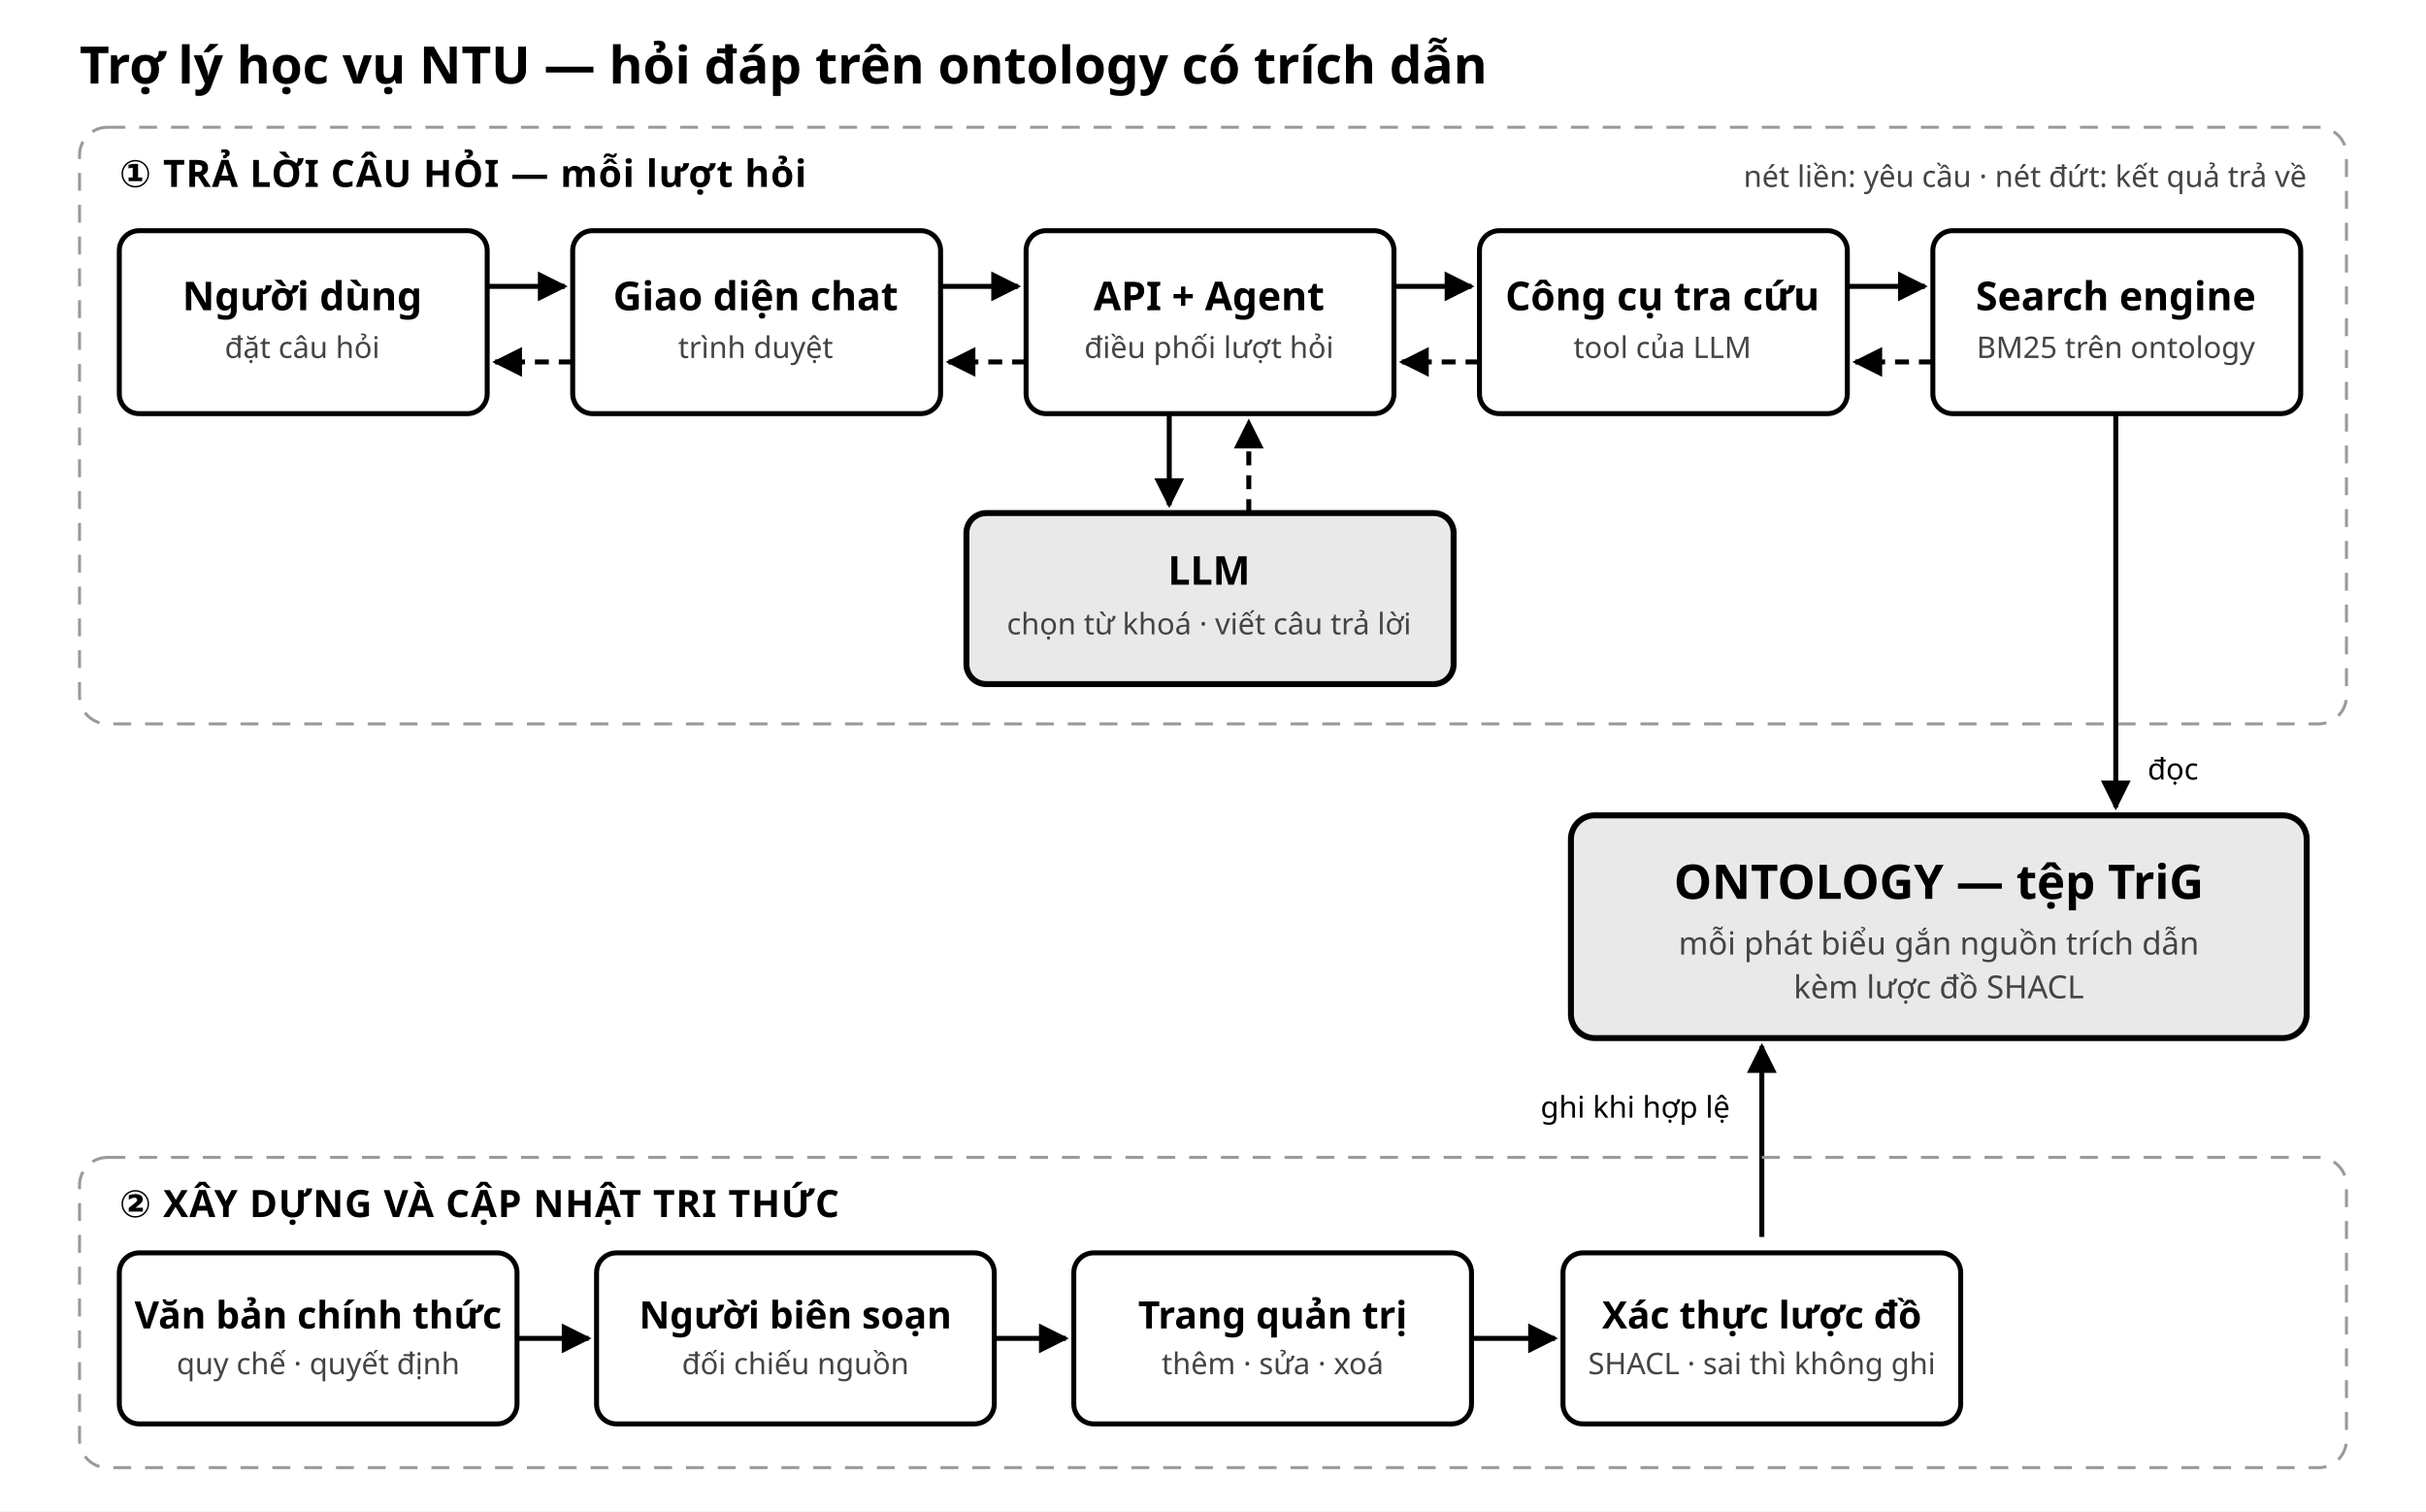
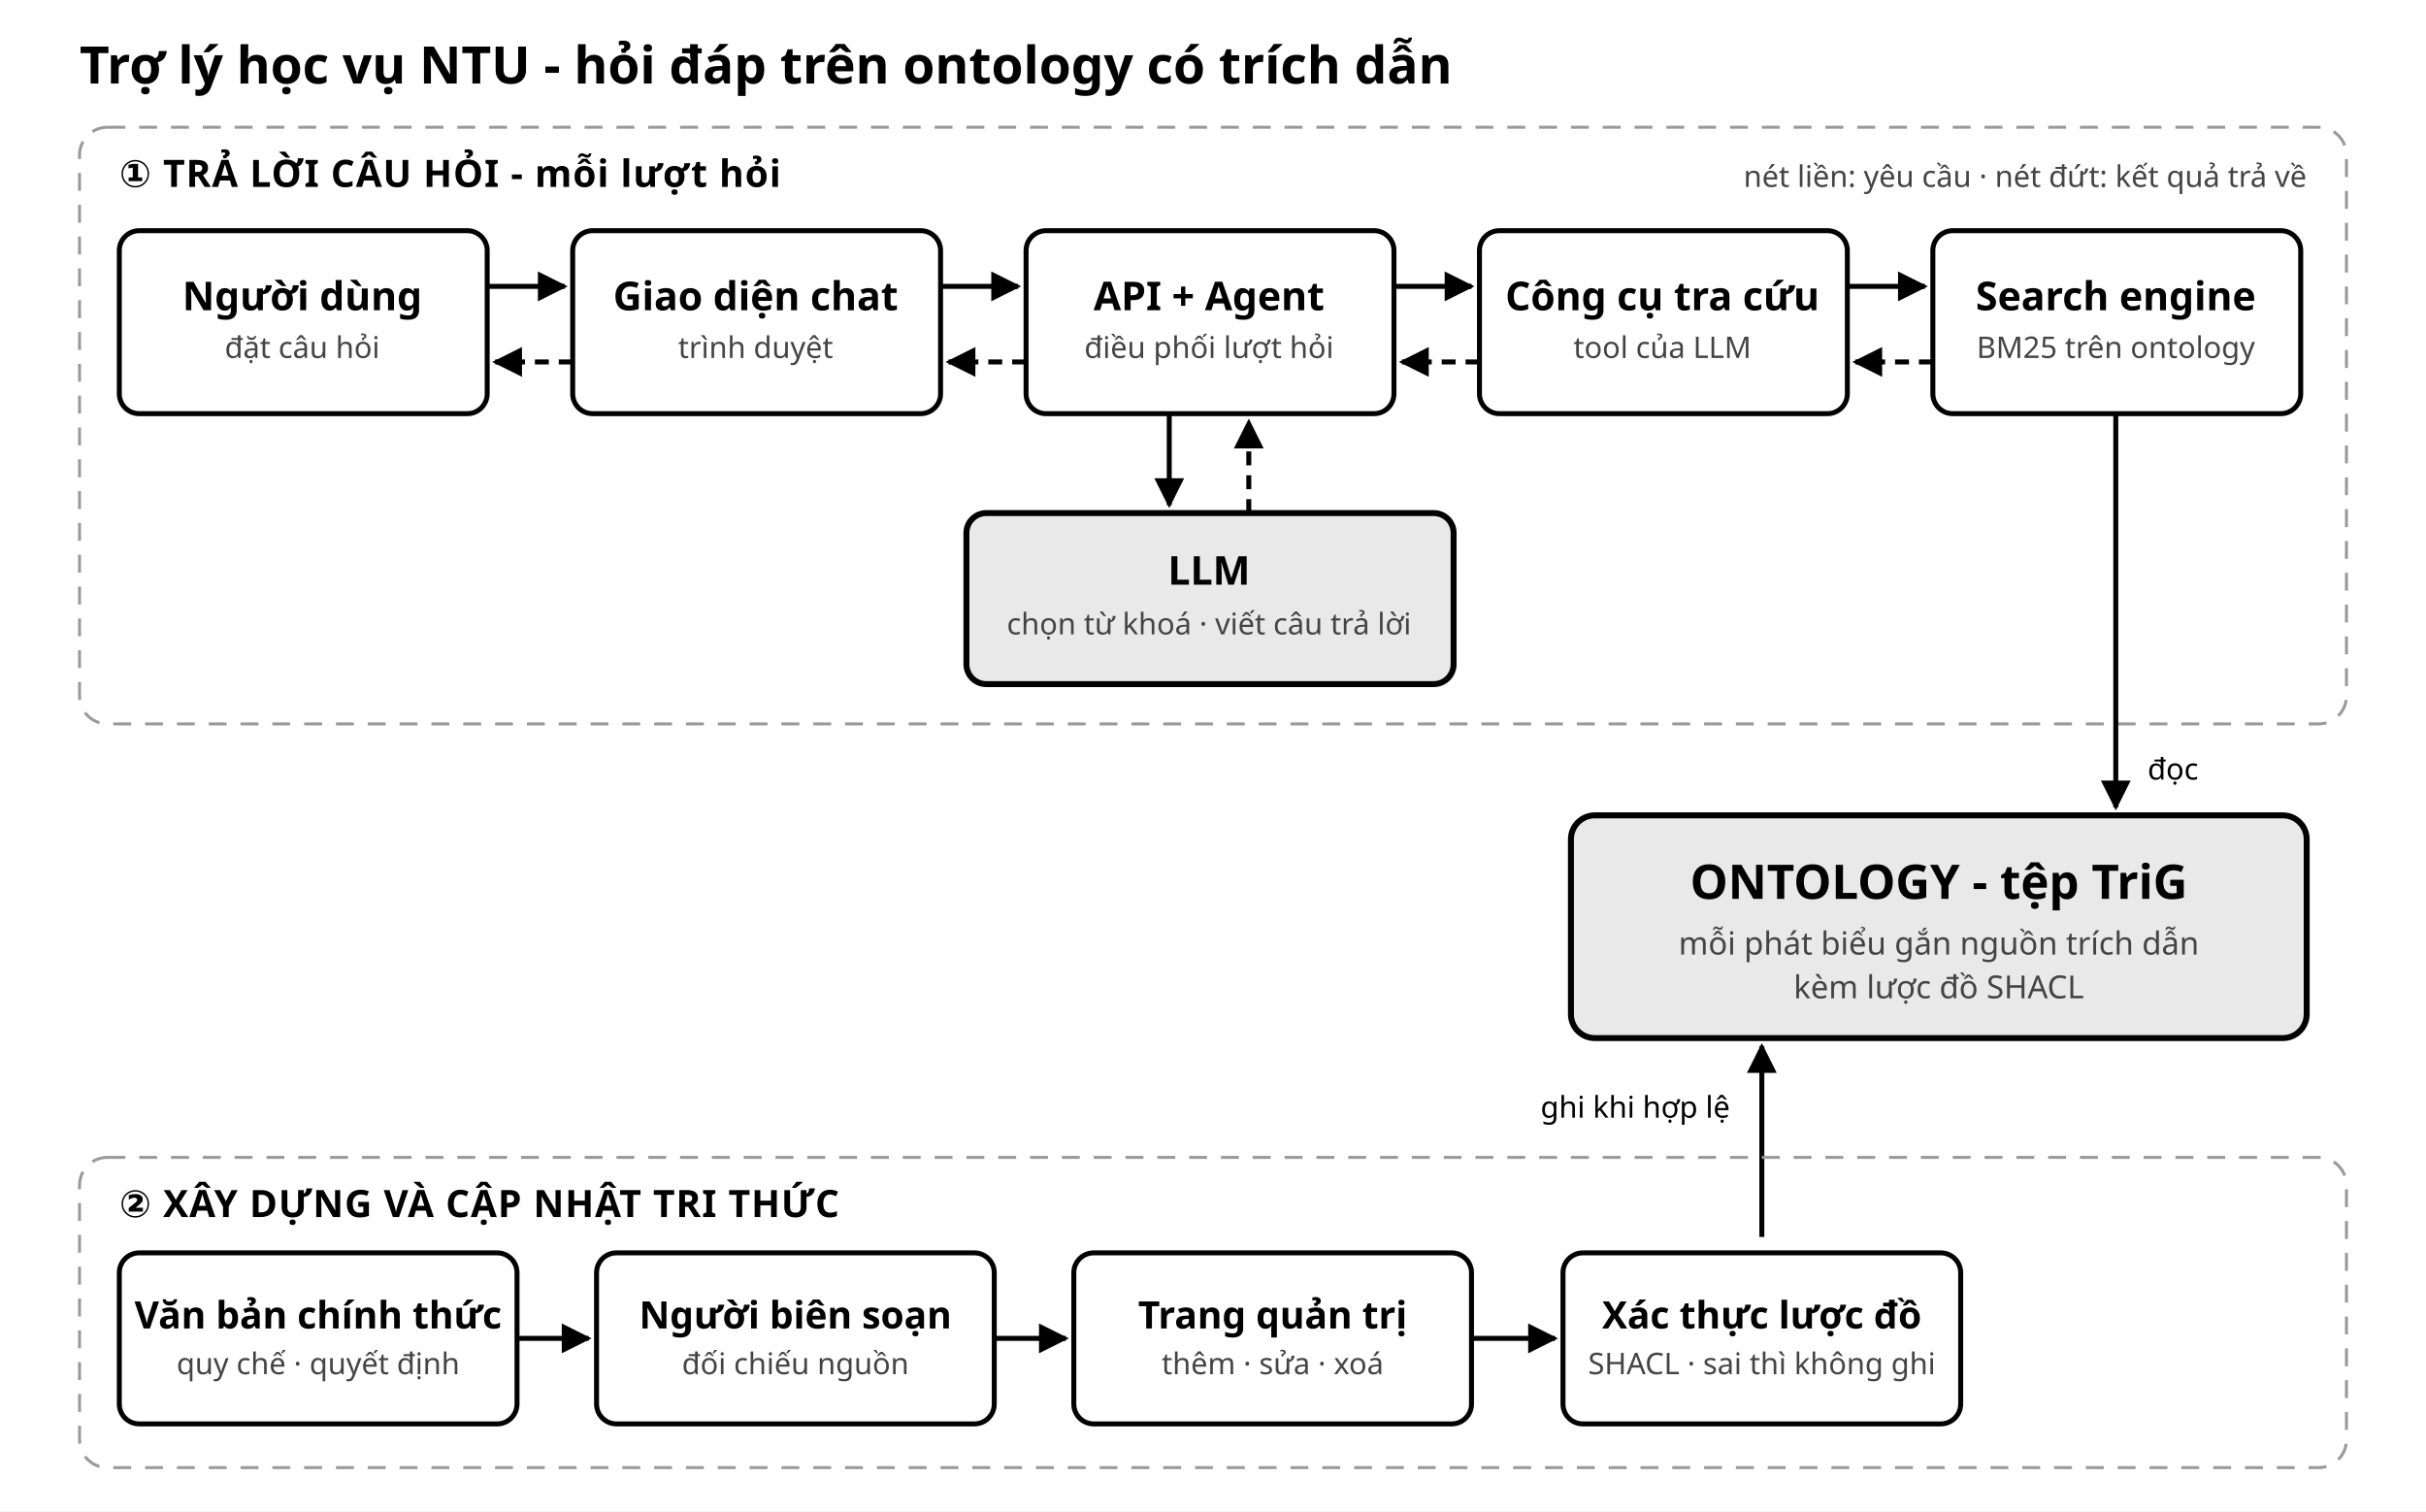
<svg xmlns="http://www.w3.org/2000/svg" width="1220" height="760" viewBox="0 0 1220 760" font-family="Noto Sans, DejaVu Sans, sans-serif">
  <defs>
    <marker id="mui" viewBox="0 0 10 10" refX="9" refY="5" markerWidth="6" markerHeight="6" orient="auto-start-reverse">
      <path d="M0 0 L10 5 L0 10 z" fill="#000000" />
    </marker>
    <style>
      .khoi  { fill: #ffffff; stroke: #000000; stroke-width: 2.5; }
      .dam   { fill: #e9e9e9; stroke: #000000; stroke-width: 3; }
      .ten   { fill: #000000; font-size: 20px; font-weight: 700; text-anchor: middle; }
      .phu   { fill: #444444; font-size: 15px; text-anchor: middle; }
      .nhan  { fill: #000000; font-size: 15px; text-anchor: middle; }
      .di    { stroke: #000000; stroke-width: 2.5; fill: none; marker-end: url(#mui); }
      .ve    { stroke: #000000; stroke-width: 2.5; fill: none; marker-end: url(#mui); stroke-dasharray: 7 5; }
      .vung  { fill: none; stroke: #999999; stroke-width: 1.5; stroke-dasharray: 9 7; }
      .tenvung { fill: #000000; font-size: 19px; font-weight: 700; letter-spacing: 0.5px; }
    </style>
  </defs>
  <rect width="1220" height="760" fill="#ffffff" />
-   <text x="40" y="42" style="font-size:26px; font-weight:700; fill:#000000">Trợ lý học vụ NTU — hỏi đáp trên ontology có trích dẫn</text>
+   <text x="40" y="42" style="font-size:26px; font-weight:700; fill:#000000">Trợ lý học vụ NTU - hỏi đáp trên ontology có trích dẫn</text>
  <rect x="40" y="64" width="1140" height="300" rx="14" class="vung" />
-   <text x="60" y="94" class="tenvung">① TRẢ LỜI CÂU HỎI — mỗi lượt hỏi</text>
+   <text x="60" y="94" class="tenvung">① TRẢ LỜI CÂU HỎI - mỗi lượt hỏi</text>
  <text x="1160" y="94" style="font-size:15px; fill:#444444; text-anchor:end">nét liền: yêu cầu · nét đứt: kết quả trả về</text>
  <g>
    <rect x="60" y="116" width="185" height="92" rx="10" class="khoi" />
    <text x="152" y="156" class="ten">Người dùng</text>
    <text x="152" y="180" class="phu">đặt câu hỏi</text>
    <rect x="288" y="116" width="185" height="92" rx="10" class="khoi" />
    <text x="380" y="156" class="ten">Giao diện chat</text>
    <text x="380" y="180" class="phu">trình duyệt</text>
    <rect x="516" y="116" width="185" height="92" rx="10" class="khoi" />
    <text x="608" y="156" class="ten">API + Agent</text>
    <text x="608" y="180" class="phu">điều phối lượt hỏi</text>
    <rect x="744" y="116" width="185" height="92" rx="10" class="khoi" />
    <text x="836" y="156" class="ten">Công cụ tra cứu</text>
    <text x="836" y="180" class="phu">tool của LLM</text>
    <rect x="972" y="116" width="185" height="92" rx="10" class="khoi" />
    <text x="1064" y="156" class="ten">Search engine</text>
    <text x="1064" y="180" class="phu">BM25 trên ontology</text>
    <rect x="486" y="258" width="245" height="86" rx="10" class="dam" />
    <text x="608" y="294" class="ten">LLM</text>
    <text x="608" y="319" class="phu">chọn từ khoá · viết câu trả lời</text>
  </g>
  <path class="di" d="M245 144 H284" />
  <path class="di" d="M473 144 H512" />
  <path class="di" d="M701 144 H740" />
  <path class="di" d="M929 144 H968" />
  <path class="ve" d="M288 182 H249" />
  <path class="ve" d="M516 182 H477" />
  <path class="ve" d="M744 182 H705" />
  <path class="ve" d="M972 182 H933" />
  <path class="di" d="M588 208 V254" />
  <path class="ve" d="M628 258 V212" />
  <rect x="790" y="410" width="370" height="112" rx="12" class="dam" />
-   <text x="975" y="452" class="ten" style="font-size:24px">ONTOLOGY — tệp TriG</text>
+   <text x="975" y="452" class="ten" style="font-size:24px">ONTOLOGY - tệp TriG</text>
  <text x="975" y="480" class="phu" style="font-size:16px">mỗi phát biểu gắn nguồn trích dẫn</text>
  <text x="975" y="502" class="phu" style="font-size:16px">kèm lược đồ SHACL</text>
  <path class="di" d="M1064 208 V406" />
  <text x="1080" y="392" class="nhan" style="text-anchor:start">đọc</text>
  <path class="di" d="M886 622 V526" />
  <text x="870" y="562" class="nhan" style="text-anchor:end">ghi khi hợp lệ</text>
  <rect x="40" y="582" width="1140" height="156" rx="14" class="vung" />
  <text x="60" y="612" class="tenvung">② XÂY DỰNG VÀ CẬP NHẬT TRI THỨC</text>
  <rect x="60" y="630" width="200" height="86" rx="10" class="khoi" />
  <text x="160" y="668" class="ten" style="font-size:19px">Văn bản chính thức</text>
  <text x="160" y="691" class="phu">quy chế · quyết định</text>
  <rect x="300" y="630" width="200" height="86" rx="10" class="khoi" />
  <text x="400" y="668" class="ten" style="font-size:19px">Người biên soạn</text>
  <text x="400" y="691" class="phu">đối chiếu nguồn</text>
  <rect x="540" y="630" width="200" height="86" rx="10" class="khoi" />
  <text x="640" y="668" class="ten" style="font-size:19px">Trang quản trị</text>
  <text x="640" y="691" class="phu">thêm · sửa · xoá</text>
  <rect x="786" y="630" width="200" height="86" rx="10" class="khoi" />
  <text x="886" y="668" class="ten" style="font-size:19px">Xác thực lược đồ</text>
  <text x="886" y="691" class="phu">SHACL · sai thì không ghi</text>
  <path class="di" d="M260 673 H296" />
  <path class="di" d="M500 673 H536" />
  <path class="di" d="M740 673 H782" />
</svg>
